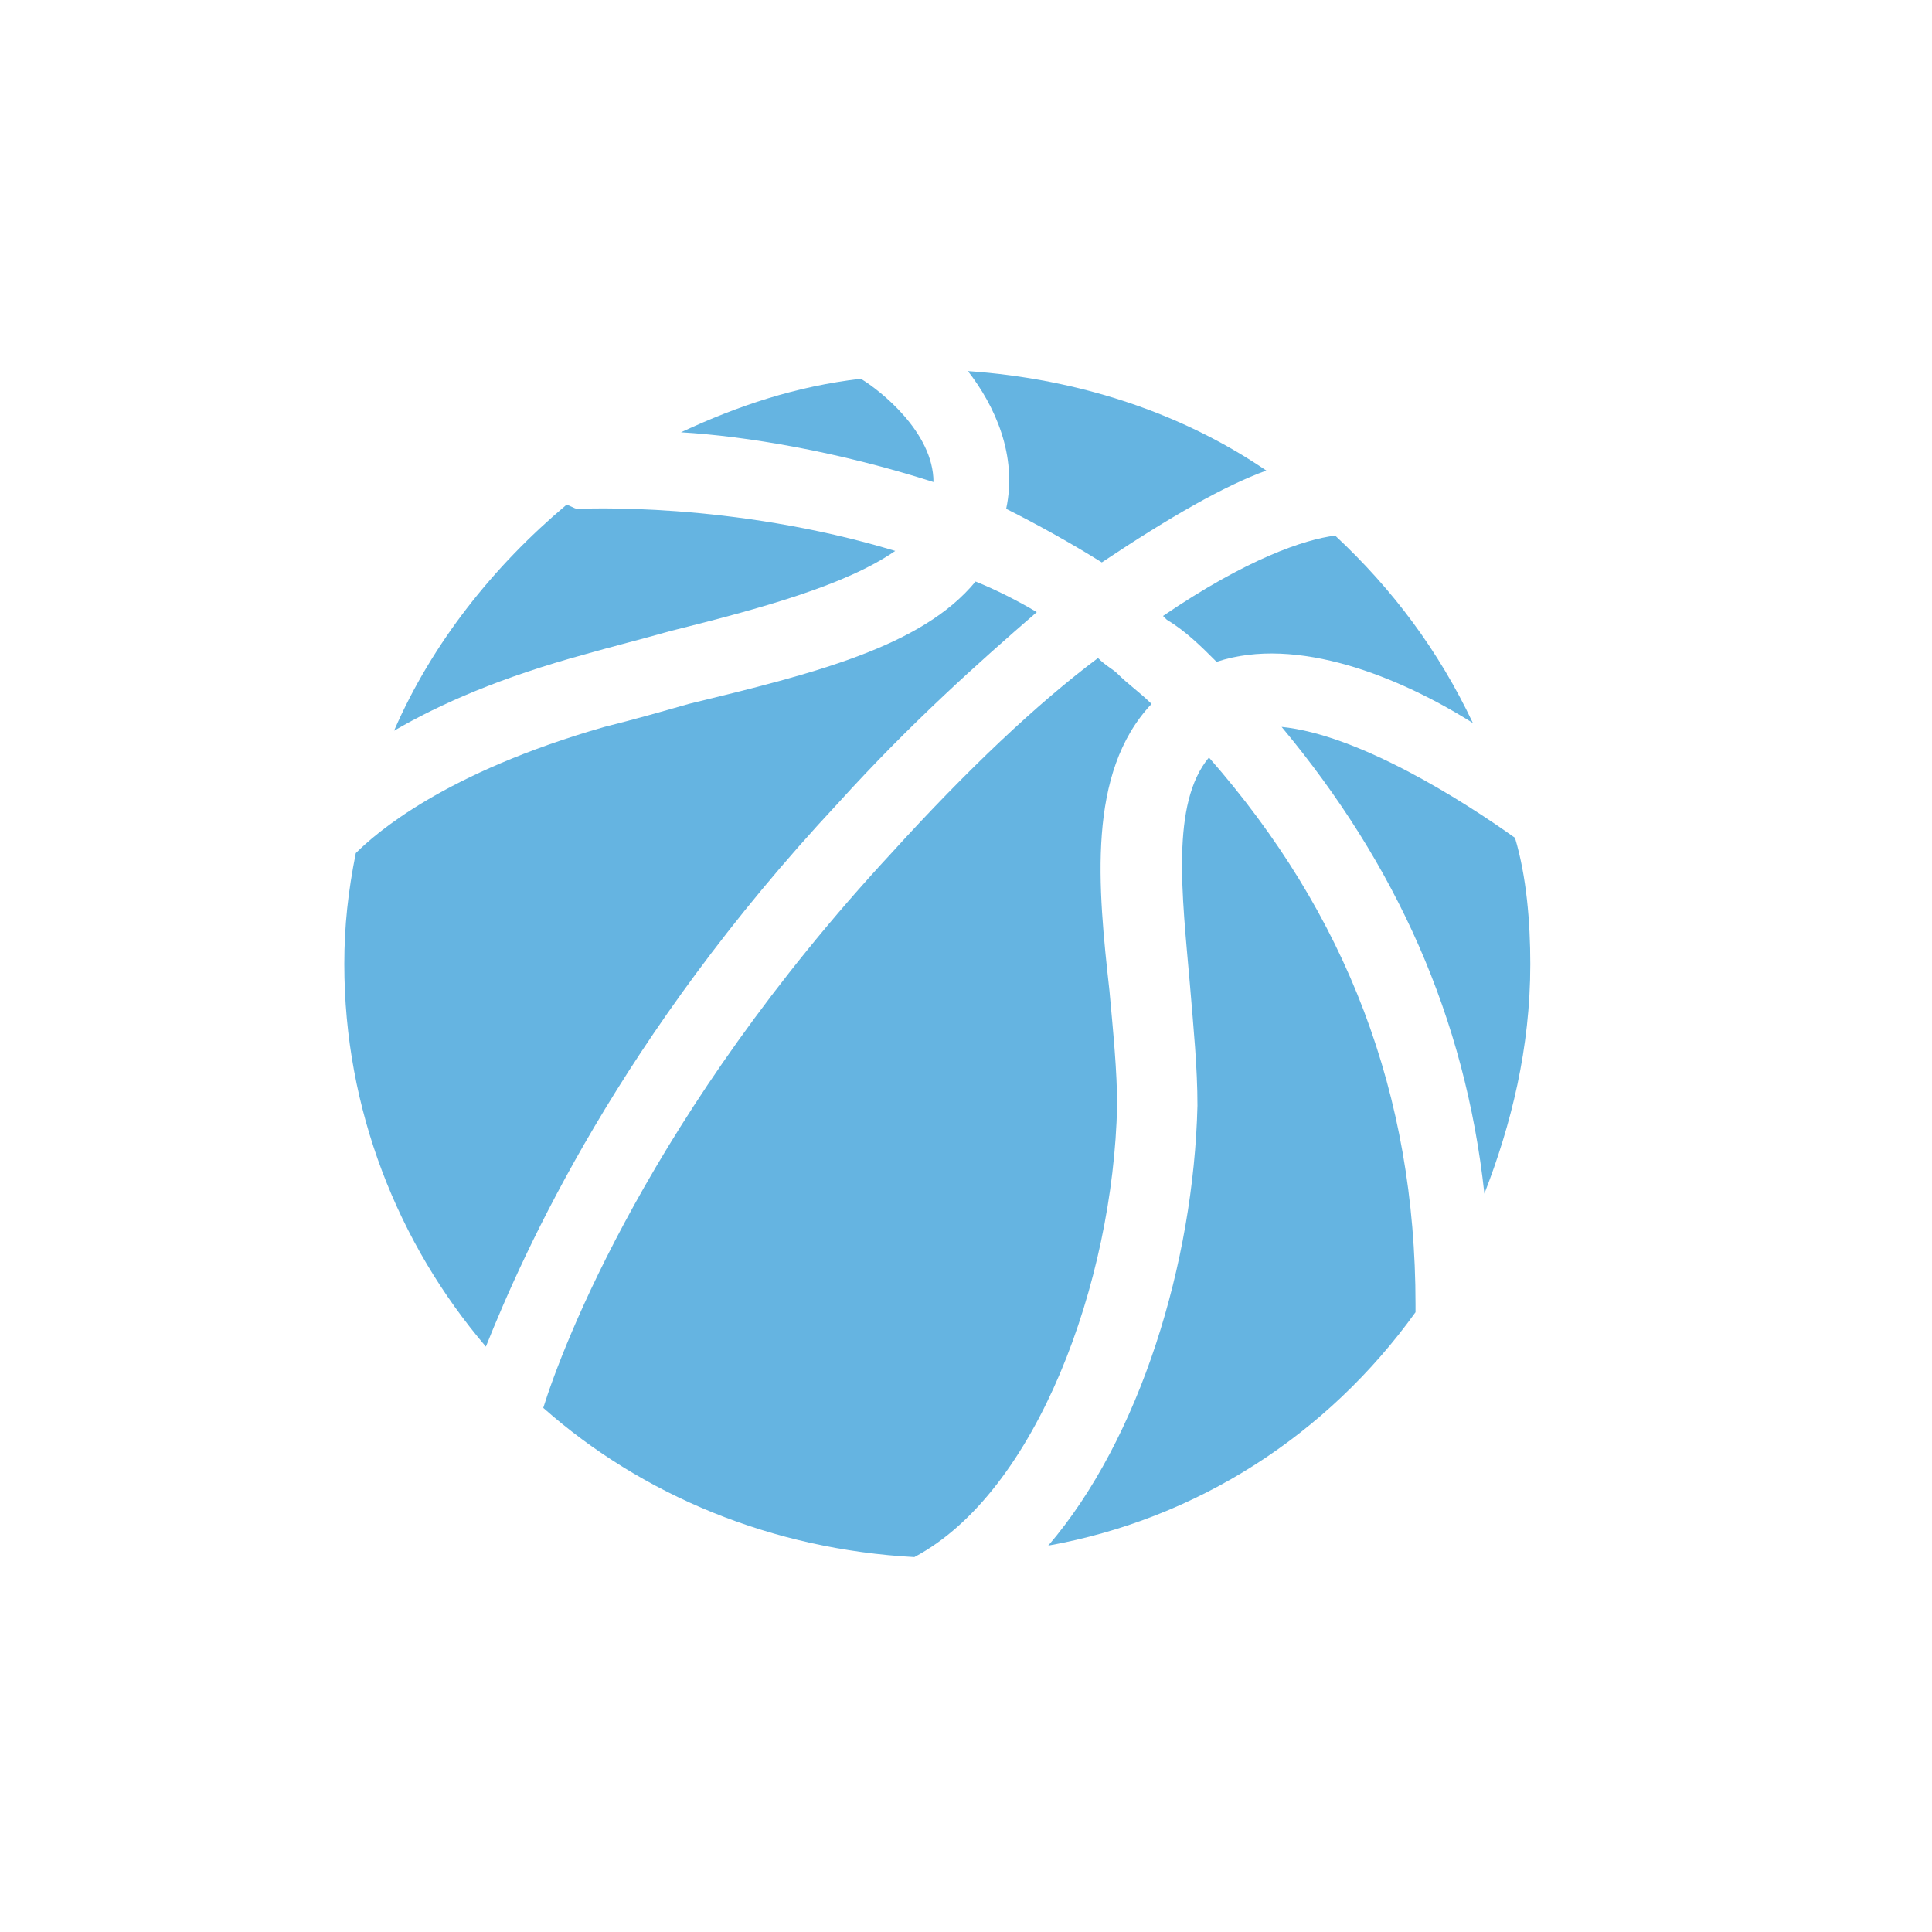
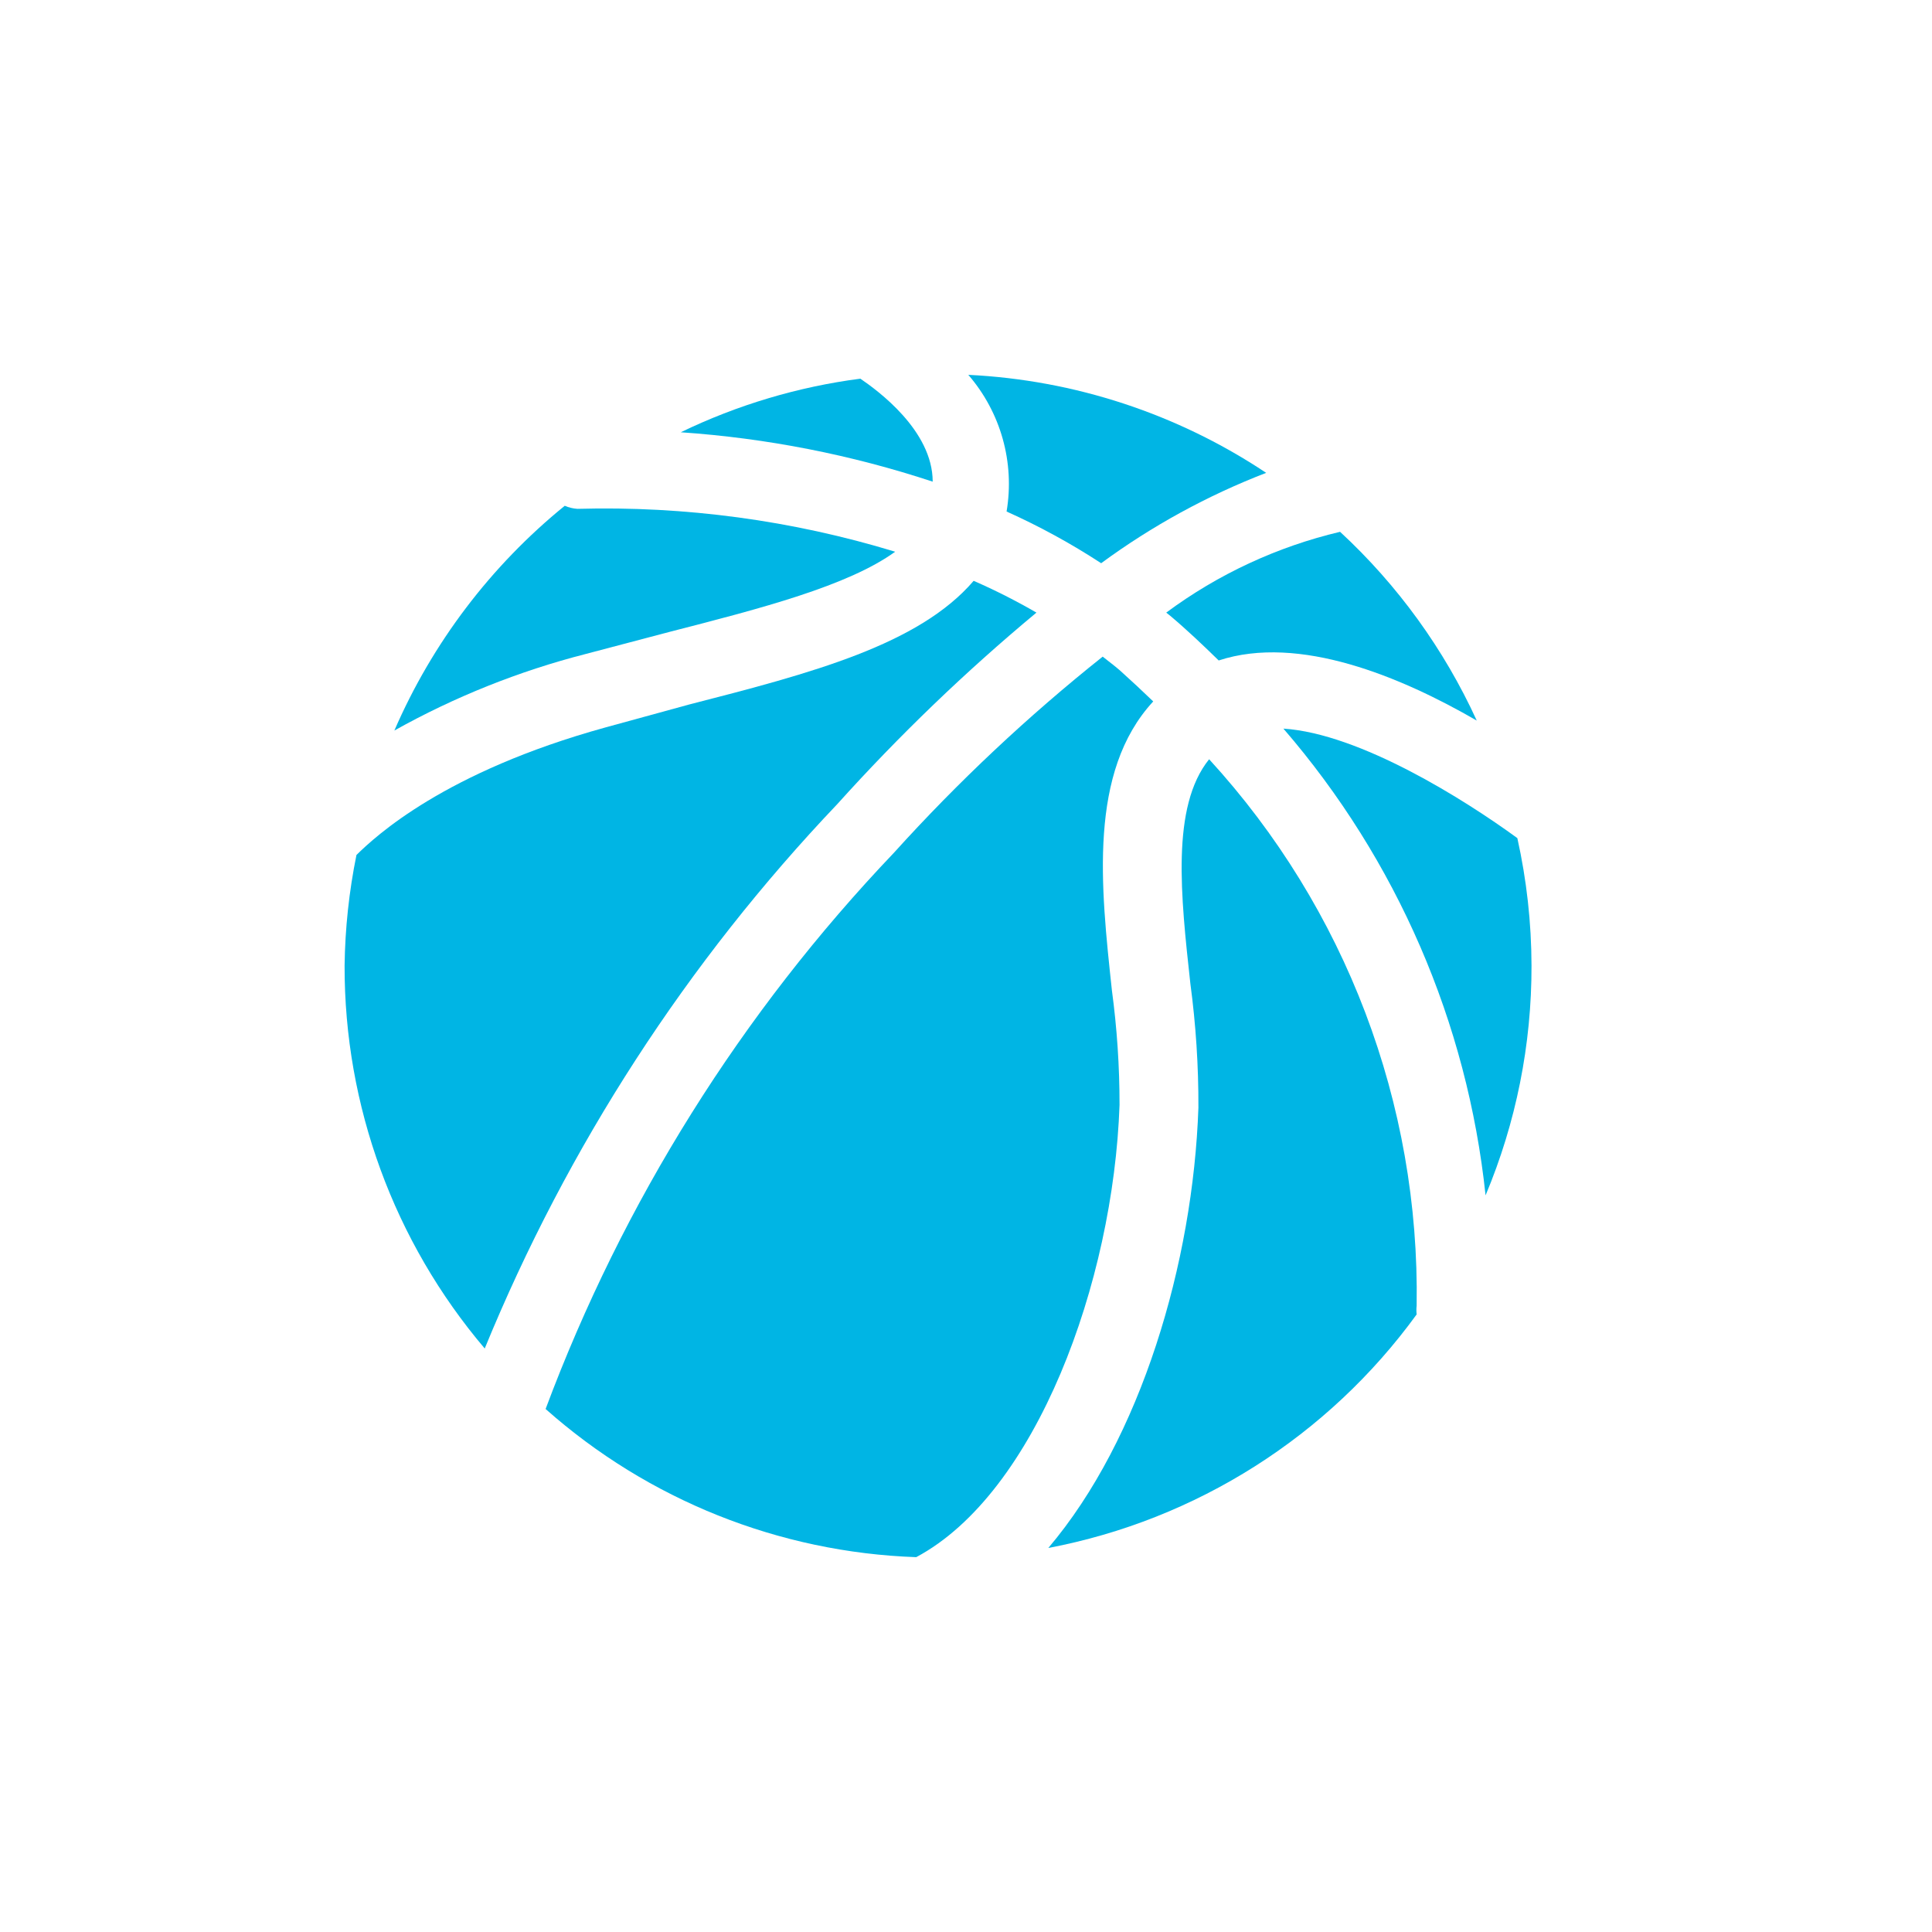
- <svg xmlns="http://www.w3.org/2000/svg" version="1.1" id="Layer_1" x="0px" y="0px" viewBox="0 0 50.5 50.5" style="enable-background:new 0 0 50.5 50.5;" xml:space="preserve">
-   <style type="text/css">
- 	.st0{fill:#65B4E1;}
- </style>
-   <path class="st0" d="M14.8,13.2c-1.9,1.6-3.5,3.6-4.5,5.9c1.2-0.7,2.8-1.4,5-2c0.7-0.2,1.5-0.4,2.2-0.6c2.4-0.6,4.6-1.2,5.9-2.1  c-4.3-1.3-8.2-1.1-8.3-1.1C15,13.3,14.9,13.2,14.8,13.2z" />
-   <path class="st0" d="M29.2,28.9c0-0.9-0.1-1.9-0.2-3c-0.3-2.7-0.6-5.7,1.1-7.5c-0.3-0.3-0.6-0.5-0.9-0.8c-0.1-0.1-0.3-0.2-0.5-0.4  c-1.6,1.2-3.4,2.9-5.4,5.1c-6.3,6.8-8.6,12.9-9.1,14.5c2.6,2.3,6,3.7,9.7,3.9C27.1,39,29.1,33.5,29.2,28.9z" />
-   <path class="st0" d="M9,25.2c0,3.8,1.4,7.3,3.7,10c1-2.5,3.5-8.1,9.2-14.2c1.9-2.1,3.7-3.7,5.2-5c-0.5-0.3-1.1-0.6-1.6-0.8  c-1.4,1.7-4.2,2.4-7.5,3.2c-0.7,0.2-1.4,0.4-2.2,0.6c-4.2,1.2-6,2.8-6.5,3.3C9.1,23.3,9,24.2,9,25.2z" />
-   <path class="st0" d="M24.4,12.6c0-1.3-1.4-2.4-1.9-2.7c-1.7,0.2-3.2,0.7-4.7,1.4C19.5,11.4,21.9,11.8,24.4,12.6z" />
-   <path class="st0" d="M28.8,14.7c1.8-1.2,3.2-2,4.3-2.4c-2.2-1.5-4.9-2.4-7.8-2.6c0.7,0.9,1.3,2.2,1,3.6C27.1,13.7,28,14.2,28.8,14.7  z" />
-   <path class="st0" d="M37,34.3c0-0.1,0-0.1,0-0.2c0-5.5-1.8-10.2-5.4-14.3c-1,1.2-0.7,3.6-0.5,5.9c0.1,1.2,0.2,2.2,0.2,3.2  c-0.1,4.1-1.5,8.7-3.9,11.5C31.3,39.7,34.7,37.5,37,34.3z" />
-   <path class="st0" d="M31.8,17.3c2.1-0.7,4.8,0.4,6.7,1.6c-0.9-1.9-2.1-3.5-3.6-4.9c-0.8,0.1-2.3,0.6-4.5,2.1c0,0,0.1,0.1,0.1,0.1  C31,16.5,31.4,16.9,31.8,17.3z" />
-   <path class="st0" d="M40,25.2c0-1.1-0.1-2.3-0.4-3.3c-1.4-1-4.1-2.7-6.1-2.9c3,3.6,4.8,7.6,5.3,12.2C39.5,29.4,40,27.4,40,25.2z" />
+ <svg xmlns="http://www.w3.org/2000/svg" viewBox="0 0 50.46 50.46">
+   <path d="M14.75,13.21a15.51,15.51,0,0,0-4.45,5.87,20.85,20.85,0,0,1,5-2l2.2-.58c2.38-.61,4.65-1.2,5.88-2.09a26,26,0,0,0-8.3-1.12A1,1,0,0,1,14.75,13.21Z" fill="#00b5e4" />
+   <path d="M29.24,28.86a22.3,22.3,0,0,0-.2-3c-0.29-2.7-.62-5.7,1.08-7.54-0.28-.27-0.57-0.54-0.87-0.81-0.15-.13-0.3-0.24-0.45-0.36a45.8,45.8,0,0,0-5.45,5.12A42.74,42.74,0,0,0,14.25,36.8a15.39,15.39,0,0,0,9.68,3.87C27.06,39,29.08,33.49,29.24,28.86Z" fill="#00b5e4" />
+   <path d="M9,25.22a15.4,15.4,0,0,0,3.66,10A45.87,45.87,0,0,1,21.87,21a50,50,0,0,1,5.2-5,16.36,16.36,0,0,0-1.64-.83C24,16.84,21.2,17.58,18,18.4L15.81,19c-4.2,1.16-6,2.84-6.5,3.33A15.53,15.53,0,0,0,9,25.22Z" fill="#00b5e4" />
+   <path d="M24.36,12.58c0-1.34-1.45-2.39-1.89-2.69a15.34,15.34,0,0,0-4.69,1.4A26.83,26.83,0,0,1,24.36,12.58Z" fill="#00b5e4" />
+   <path d="M28.76,14.71a18.55,18.55,0,0,1,4.31-2.36,15.38,15.38,0,0,0-7.78-2.56,4.35,4.35,0,0,1,1,3.57A18,18,0,0,1,28.76,14.71Z" fill="#00b5e4" />
+   <path d="M37,34.33a1,1,0,0,1,0-.23,20.64,20.64,0,0,0-5.42-14.27c-1,1.24-.74,3.58-0.49,5.86a23.7,23.7,0,0,1,.21,3.24c-0.14,4.05-1.5,8.65-3.92,11.5A15.45,15.45,0,0,0,37,34.33Z" fill="#00b5e4" />
+   <path d="M31.83,17.25c2.1-.69,4.77.43,6.74,1.57A15.49,15.49,0,0,0,35,13.89,12.42,12.42,0,0,0,30.46,16l0.1,0.08C31,16.45,31.42,16.85,31.83,17.25Z" fill="#00b5e4" />
+   <path d="M40,25.22a15.5,15.5,0,0,0-.37-3.33c-1.37-1-4.11-2.73-6.11-2.86a22.21,22.21,0,0,1,5.28,12.19A15.42,15.42,0,0,0,40,25.22Z" fill="#00b5e4" />
</svg>
